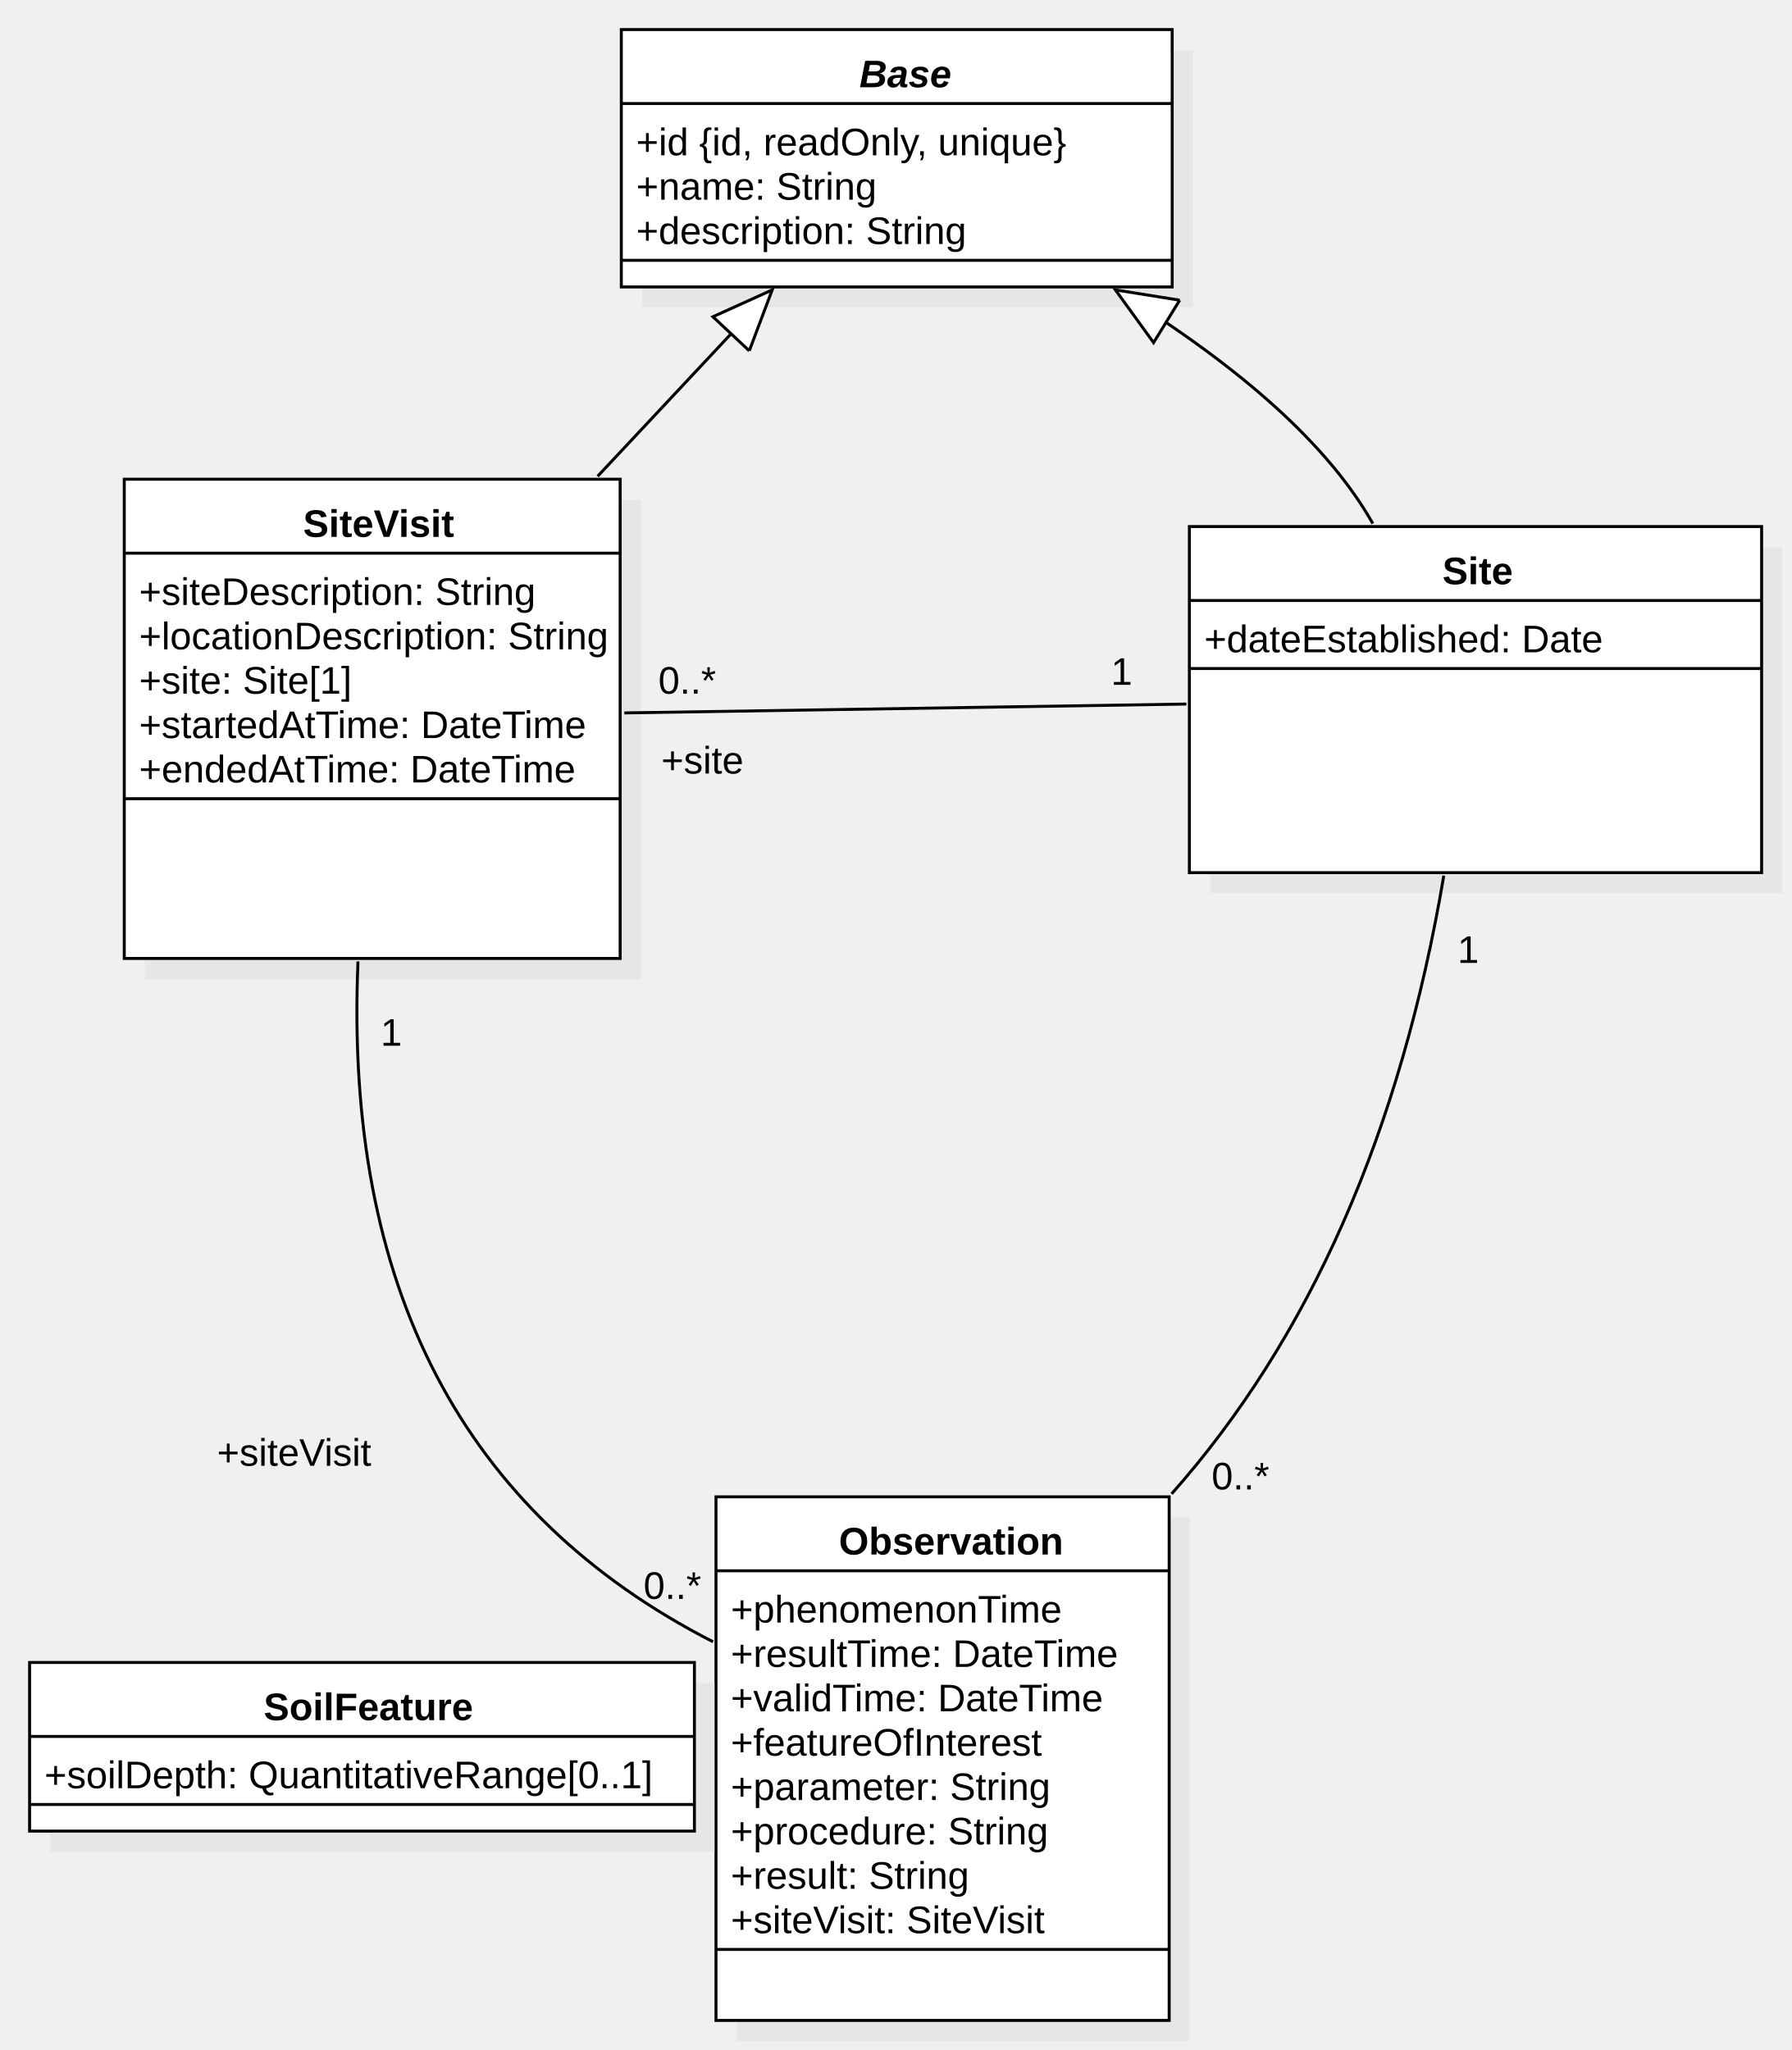
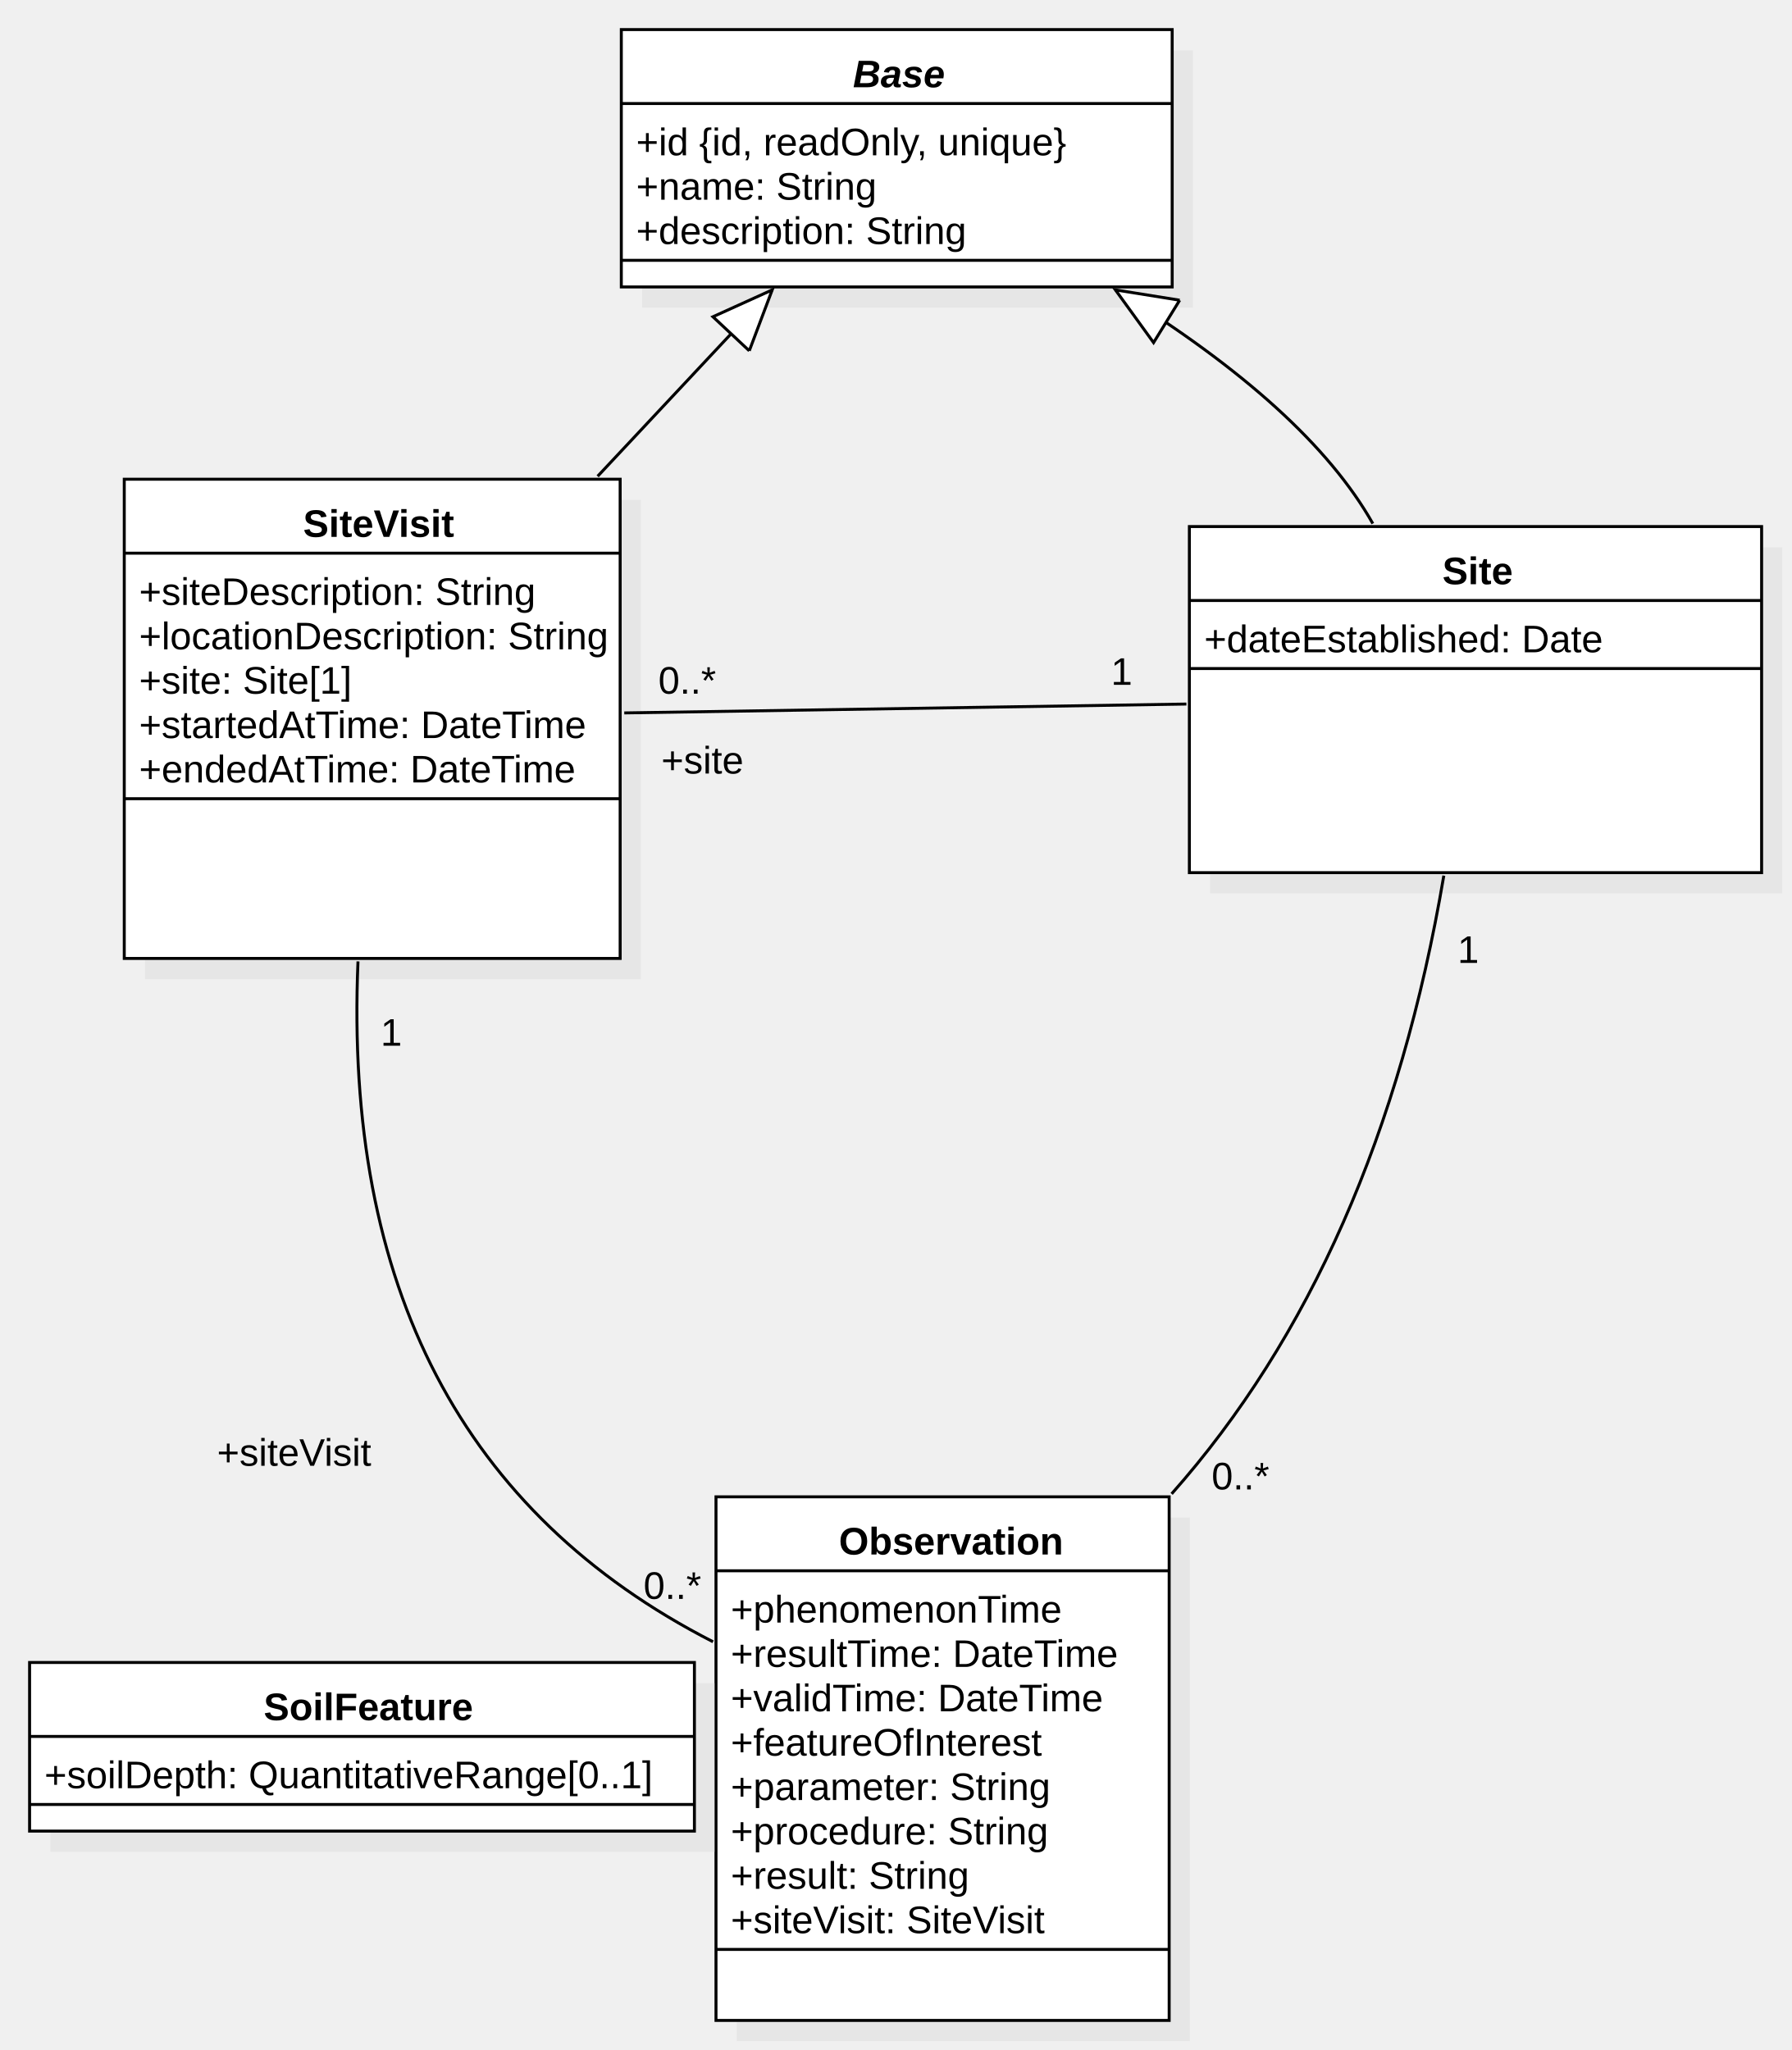
<svg xmlns="http://www.w3.org/2000/svg" height="693" version="1.1" width="605.412">
  <defs />
  <g>
    <g transform="translate(-542,-166) scale(1,1)">
      <rect fill="#C0C0C0" height="117" opacity="0.2" stroke="none" width="193.412" x="951" y="351" />
    </g>
    <g transform="translate(-542,-166) scale(1,1)">
      <rect fill="#ffffff" height="117" stroke="none" width="193.412" x="944" y="344" />
    </g>
    <g transform="translate(-542,-166) scale(1,1)">
      <path d="M 944 344 L 1137.412 344 L 1137.412 461 L 944 461 L 944 344 Z Z" fill="none" stroke="#000000" stroke-miterlimit="10" />
    </g>
    <g transform="translate(-542,-166) scale(1,1)">
      <path d="M 944 369 L 1137.412 369" fill="none" stroke="#000000" stroke-miterlimit="10" />
    </g>
    <g transform="translate(-542,-166) scale(1,1)">
      <path d="M 944 392 L 1137.412 392" fill="none" stroke="#000000" stroke-miterlimit="10" />
    </g>
    <g transform="translate(-542,-166) scale(1,1)">
      <g>
        <path fill="none" stroke="none" />
        <text fill="#000000" font-family="Arial" font-size="13px" font-style="normal" font-weight="bold" stroke="none" text-decoration="none" x="1029.506" y="363.5">Site</text>
      </g>
    </g>
    <g transform="translate(-542,-166) scale(1,1)">
      <g>
        <path fill="none" stroke="none" />
        <text fill="#000000" font-family="Arial" font-size="13px" font-style="normal" font-weight="normal" stroke="none" text-decoration="none" x="949" y="386.5">+dateEstablished: Date</text>
      </g>
    </g>
    <g transform="translate(-542,-166) scale(1,1)">
      <rect fill="#C0C0C0" height="162" opacity="0.2" stroke="none" width="167.609" x="591" y="335" />
    </g>
    <g transform="translate(-542,-166) scale(1,1)">
      <rect fill="#ffffff" height="162" stroke="none" width="167.609" x="584" y="328" />
    </g>
    <g transform="translate(-542,-166) scale(1,1)">
      <path d="M 584 328 L 751.609 328 L 751.609 490 L 584 490 L 584 328 Z Z" fill="none" stroke="#000000" stroke-miterlimit="10" />
    </g>
    <g transform="translate(-542,-166) scale(1,1)">
      <path d="M 584 353 L 751.609 353" fill="none" stroke="#000000" stroke-miterlimit="10" />
    </g>
    <g transform="translate(-542,-166) scale(1,1)">
      <path d="M 584 436 L 751.609 436" fill="none" stroke="#000000" stroke-miterlimit="10" />
    </g>
    <g transform="translate(-542,-166) scale(1,1)">
      <g>
        <path fill="none" stroke="none" />
        <text fill="#000000" font-family="Arial" font-size="13px" font-style="normal" font-weight="bold" stroke="none" text-decoration="none" x="644.442" y="347.5">SiteVisit</text>
      </g>
    </g>
    <g transform="translate(-542,-166) scale(1,1)">
      <g>
        <path fill="none" stroke="none" />
        <text fill="#000000" font-family="Arial" font-size="13px" font-style="normal" font-weight="normal" stroke="none" text-decoration="none" x="589" y="370.5">+siteDescription: String</text>
      </g>
    </g>
    <g transform="translate(-542,-166) scale(1,1)">
      <g>
        <path fill="none" stroke="none" />
        <text fill="#000000" font-family="Arial" font-size="13px" font-style="normal" font-weight="normal" stroke="none" text-decoration="none" x="589" y="385.5">+locationDescription: String</text>
      </g>
    </g>
    <g transform="translate(-542,-166) scale(1,1)">
      <g>
        <path fill="none" stroke="none" />
        <text fill="#000000" font-family="Arial" font-size="13px" font-style="normal" font-weight="normal" stroke="none" text-decoration="none" x="589" y="400.5">+site: Site[1]</text>
      </g>
    </g>
    <g transform="translate(-542,-166) scale(1,1)">
      <g>
        <path fill="none" stroke="none" />
        <text fill="#000000" font-family="Arial" font-size="13px" font-style="normal" font-weight="normal" stroke="none" text-decoration="none" x="589" y="415.5">+startedAtTime: DateTime</text>
      </g>
    </g>
    <g transform="translate(-542,-166) scale(1,1)">
      <g>
        <path fill="none" stroke="none" />
        <text fill="#000000" font-family="Arial" font-size="13px" font-style="normal" font-weight="normal" stroke="none" text-decoration="none" x="589" y="430.5">+endedAtTime: DateTime</text>
      </g>
    </g>
    <g transform="translate(-542,-166) scale(1,1)">
      <path d="M 943 404 L 753 407" fill="none" stroke="#000000" stroke-miterlimit="10" />
    </g>
    <g transform="translate(-542,-166) scale(1,1)">
      <g>
        <path fill="none" stroke="none" />
        <text fill="#000000" font-family="Arial" font-size="13px" font-style="normal" font-weight="normal" stroke="none" text-decoration="none" x="917.5" y="397.5">1</text>
      </g>
    </g>
    <g transform="translate(-542,-166) scale(1,1)">
      <g>
        <path fill="none" stroke="none" />
        <text fill="#000000" font-family="Arial" font-size="13px" font-style="normal" font-weight="normal" stroke="none" text-decoration="none" x="765.5" y="427.5">+site</text>
      </g>
    </g>
    <g transform="translate(-542,-166) scale(1,1)">
      <g>
        <path fill="none" stroke="none" />
        <text fill="#000000" font-family="Arial" font-size="13px" font-style="normal" font-weight="normal" stroke="none" text-decoration="none" x="764.5" y="400.5">0..*</text>
      </g>
    </g>
    <g transform="translate(-542,-166) scale(1,1)">
      <rect fill="#C0C0C0" height="87" opacity="0.2" stroke="none" width="186.188" x="759" y="183" />
    </g>
    <g transform="translate(-542,-166) scale(1,1)">
      <rect fill="#ffffff" height="87" stroke="none" width="186.188" x="752" y="176" />
    </g>
    <g transform="translate(-542,-166) scale(1,1)">
      <path d="M 752 176 L 938.188 176 L 938.188 263 L 752 263 L 752 176 Z Z" fill="none" stroke="#000000" stroke-miterlimit="10" />
    </g>
    <g transform="translate(-542,-166) scale(1,1)">
      <path d="M 752 201 L 938.188 201" fill="none" stroke="#000000" stroke-miterlimit="10" />
    </g>
    <g transform="translate(-542,-166) scale(1,1)">
      <path d="M 752 254 L 938.188 254" fill="none" stroke="#000000" stroke-miterlimit="10" />
    </g>
    <g transform="translate(-542,-166) scale(1,1)">
      <g>
        <path fill="none" stroke="none" />
-         <text fill="#000000" font-family="Arial" font-size="13px" font-style="italic" font-weight="bold" stroke="none" text-decoration="none" x="832.459" y="195.5">Base</text>
+         <text fill="#000000" font-family="Arial" font-size="13px" font-style="italic" font-weight="bold" stroke="none" text-decoration="none" x="830.279" y="195.5">Base</text>
      </g>
    </g>
    <g transform="translate(-542,-166) scale(1,1)">
      <g>
        <path fill="none" stroke="none" />
        <text fill="#000000" font-family="Arial" font-size="13px" font-style="normal" font-weight="normal" stroke="none" text-decoration="none" x="757" y="218.5">+id {id, readOnly, unique}</text>
      </g>
    </g>
    <g transform="translate(-542,-166) scale(1,1)">
      <g>
        <path fill="none" stroke="none" />
        <text fill="#000000" font-family="Arial" font-size="13px" font-style="normal" font-weight="normal" stroke="none" text-decoration="none" x="757" y="233.5">+name: String</text>
      </g>
    </g>
    <g transform="translate(-542,-166) scale(1,1)">
      <g>
        <path fill="none" stroke="none" />
        <text fill="#000000" font-family="Arial" font-size="13px" font-style="normal" font-weight="normal" stroke="none" text-decoration="none" x="757" y="248.5">+description: String</text>
      </g>
    </g>
    <g transform="translate(-542,-166) scale(1,1)">
      <path d="M 1006 343 Q 984 304 919 264" fill="none" stroke="#000000" stroke-miterlimit="10" />
    </g>
    <g transform="translate(-542,-166) scale(1,1)">
      <path d="M 940.723 267.482 L 919 264 L 931.898 281.823" fill="#FFFFFF" stroke="none" />
    </g>
    <g transform="translate(-542,-166) scale(1,1)">
      <path d="M 940.723 267.482 L 919 264 L 931.898 281.823 L 940.723 267.482" fill="none" stroke="#000000" stroke-miterlimit="10" />
    </g>
    <g transform="translate(-542,-166) scale(1,1)">
      <path d="M 744 327 L 803 264" fill="none" stroke="#000000" stroke-miterlimit="10" />
    </g>
    <g transform="translate(-542,-166) scale(1,1)">
      <path d="M 795.252 284.59 L 803 264 L 782.961 273.081" fill="#FFFFFF" stroke="none" />
    </g>
    <g transform="translate(-542,-166) scale(1,1)">
      <path d="M 795.252 284.59 L 803 264 L 782.961 273.081 L 795.252 284.59" fill="none" stroke="#000000" stroke-miterlimit="10" />
    </g>
    <g transform="translate(-542,-166) scale(1,1)">
      <rect fill="#C0C0C0" height="177" opacity="0.2" stroke="none" width="153.168" x="791" y="679" />
    </g>
    <g transform="translate(-542,-166) scale(1,1)">
      <rect fill="#ffffff" height="177" stroke="none" width="153.168" x="784" y="672" />
    </g>
    <g transform="translate(-542,-166) scale(1,1)">
      <path d="M 784 672 L 937.168 672 L 937.168 849 L 784 849 L 784 672 Z Z" fill="none" stroke="#000000" stroke-miterlimit="10" />
    </g>
    <g transform="translate(-542,-166) scale(1,1)">
      <path d="M 784 697 L 937.168 697" fill="none" stroke="#000000" stroke-miterlimit="10" />
    </g>
    <g transform="translate(-542,-166) scale(1,1)">
      <path d="M 784 825 L 937.168 825" fill="none" stroke="#000000" stroke-miterlimit="10" />
    </g>
    <g transform="translate(-542,-166) scale(1,1)">
      <g>
        <path fill="none" stroke="none" />
        <text fill="#000000" font-family="Arial" font-size="13px" font-style="normal" font-weight="bold" stroke="none" text-decoration="none" x="825.539" y="691.5">Observation</text>
      </g>
    </g>
    <g transform="translate(-542,-166) scale(1,1)">
      <g>
        <path fill="none" stroke="none" />
        <text fill="#000000" font-family="Arial" font-size="13px" font-style="normal" font-weight="normal" stroke="none" text-decoration="none" x="789" y="714.5">+phenomenonTime</text>
      </g>
    </g>
    <g transform="translate(-542,-166) scale(1,1)">
      <g>
        <path fill="none" stroke="none" />
        <text fill="#000000" font-family="Arial" font-size="13px" font-style="normal" font-weight="normal" stroke="none" text-decoration="none" x="789" y="729.5">+resultTime: DateTime</text>
      </g>
    </g>
    <g transform="translate(-542,-166) scale(1,1)">
      <g>
        <path fill="none" stroke="none" />
        <text fill="#000000" font-family="Arial" font-size="13px" font-style="normal" font-weight="normal" stroke="none" text-decoration="none" x="789" y="744.5">+validTime: DateTime</text>
      </g>
    </g>
    <g transform="translate(-542,-166) scale(1,1)">
      <g>
        <path fill="none" stroke="none" />
        <text fill="#000000" font-family="Arial" font-size="13px" font-style="normal" font-weight="normal" stroke="none" text-decoration="none" x="789" y="759.5">+featureOfInterest</text>
      </g>
    </g>
    <g transform="translate(-542,-166) scale(1,1)">
      <g>
        <path fill="none" stroke="none" />
        <text fill="#000000" font-family="Arial" font-size="13px" font-style="normal" font-weight="normal" stroke="none" text-decoration="none" x="789" y="774.5">+parameter: String</text>
      </g>
    </g>
    <g transform="translate(-542,-166) scale(1,1)">
      <g>
        <path fill="none" stroke="none" />
        <text fill="#000000" font-family="Arial" font-size="13px" font-style="normal" font-weight="normal" stroke="none" text-decoration="none" x="789" y="789.5">+procedure: String</text>
      </g>
    </g>
    <g transform="translate(-542,-166) scale(1,1)">
      <g>
        <path fill="none" stroke="none" />
        <text fill="#000000" font-family="Arial" font-size="13px" font-style="normal" font-weight="normal" stroke="none" text-decoration="none" x="789" y="804.5">+result: String</text>
      </g>
    </g>
    <g transform="translate(-542,-166) scale(1,1)">
      <g>
        <path fill="none" stroke="none" />
        <text fill="#000000" font-family="Arial" font-size="13px" font-style="normal" font-weight="normal" stroke="none" text-decoration="none" x="789" y="819.5">+siteVisit: SiteVisit</text>
      </g>
    </g>
    <g transform="translate(-542,-166) scale(1,1)">
      <path d="M 783 721 Q 656 656 663 491" fill="none" stroke="#000000" stroke-miterlimit="10" />
    </g>
    <g transform="translate(-542,-166) scale(1,1)">
      <g>
        <path fill="none" stroke="none" />
        <text fill="#000000" font-family="Arial" font-size="13px" font-style="normal" font-weight="normal" stroke="none" text-decoration="none" x="615.338" y="661.5">+siteVisit</text>
      </g>
    </g>
    <g transform="translate(-542,-166) scale(1,1)">
      <g>
        <path fill="none" stroke="none" />
        <text fill="#000000" font-family="Arial" font-size="13px" font-style="normal" font-weight="normal" stroke="none" text-decoration="none" x="759.5" y="706.5">0..*</text>
      </g>
    </g>
    <g transform="translate(-542,-166) scale(1,1)">
      <g>
        <path fill="none" stroke="none" />
        <text fill="#000000" font-family="Arial" font-size="13px" font-style="normal" font-weight="normal" stroke="none" text-decoration="none" x="670.641" y="519.5">1</text>
      </g>
    </g>
    <g transform="translate(-542,-166) scale(1,1)">
      <path d="M 938 671 Q 1008 592 1030 462" fill="none" stroke="#000000" stroke-miterlimit="10" />
    </g>
    <g transform="translate(-542,-166) scale(1,1)">
      <g>
        <path fill="none" stroke="none" />
        <text fill="#000000" font-family="Arial" font-size="13px" font-style="normal" font-weight="normal" stroke="none" text-decoration="none" x="951.5" y="669.5">0..*</text>
      </g>
    </g>
    <g transform="translate(-542,-166) scale(1,1)">
      <g>
        <path fill="none" stroke="none" />
        <text fill="#000000" font-family="Arial" font-size="13px" font-style="normal" font-weight="normal" stroke="none" text-decoration="none" x="1034.641" y="491.5">1</text>
      </g>
    </g>
    <g transform="translate(-542,-166) scale(1,1)">
      <rect fill="#C0C0C0" height="57" opacity="0.2" stroke="none" width="224.706" x="559" y="735" />
    </g>
    <g transform="translate(-542,-166) scale(1,1)">
      <rect fill="#ffffff" height="57" stroke="none" width="224.706" x="552" y="728" />
    </g>
    <g transform="translate(-542,-166) scale(1,1)">
      <path d="M 552 728 L 776.706 728 L 776.706 785 L 552 785 L 552 728 Z Z" fill="none" stroke="#000000" stroke-miterlimit="10" />
    </g>
    <g transform="translate(-542,-166) scale(1,1)">
      <path d="M 552 753 L 776.706 753" fill="none" stroke="#000000" stroke-miterlimit="10" />
    </g>
    <g transform="translate(-542,-166) scale(1,1)">
      <path d="M 552 776 L 776.706 776" fill="none" stroke="#000000" stroke-miterlimit="10" />
    </g>
    <g transform="translate(-542,-166) scale(1,1)">
      <g>
        <path fill="none" stroke="none" />
        <text fill="#000000" font-family="Arial" font-size="13px" font-style="normal" font-weight="bold" stroke="none" text-decoration="none" x="631.114" y="747.5">SoilFeature</text>
      </g>
    </g>
    <g transform="translate(-542,-166) scale(1,1)">
      <g>
        <path fill="none" stroke="none" />
        <text fill="#000000" font-family="Arial" font-size="13px" font-style="normal" font-weight="normal" stroke="none" text-decoration="none" x="557" y="770.5">+soilDepth: QuantitativeRange[0..1]</text>
      </g>
    </g>
  </g>
</svg>
